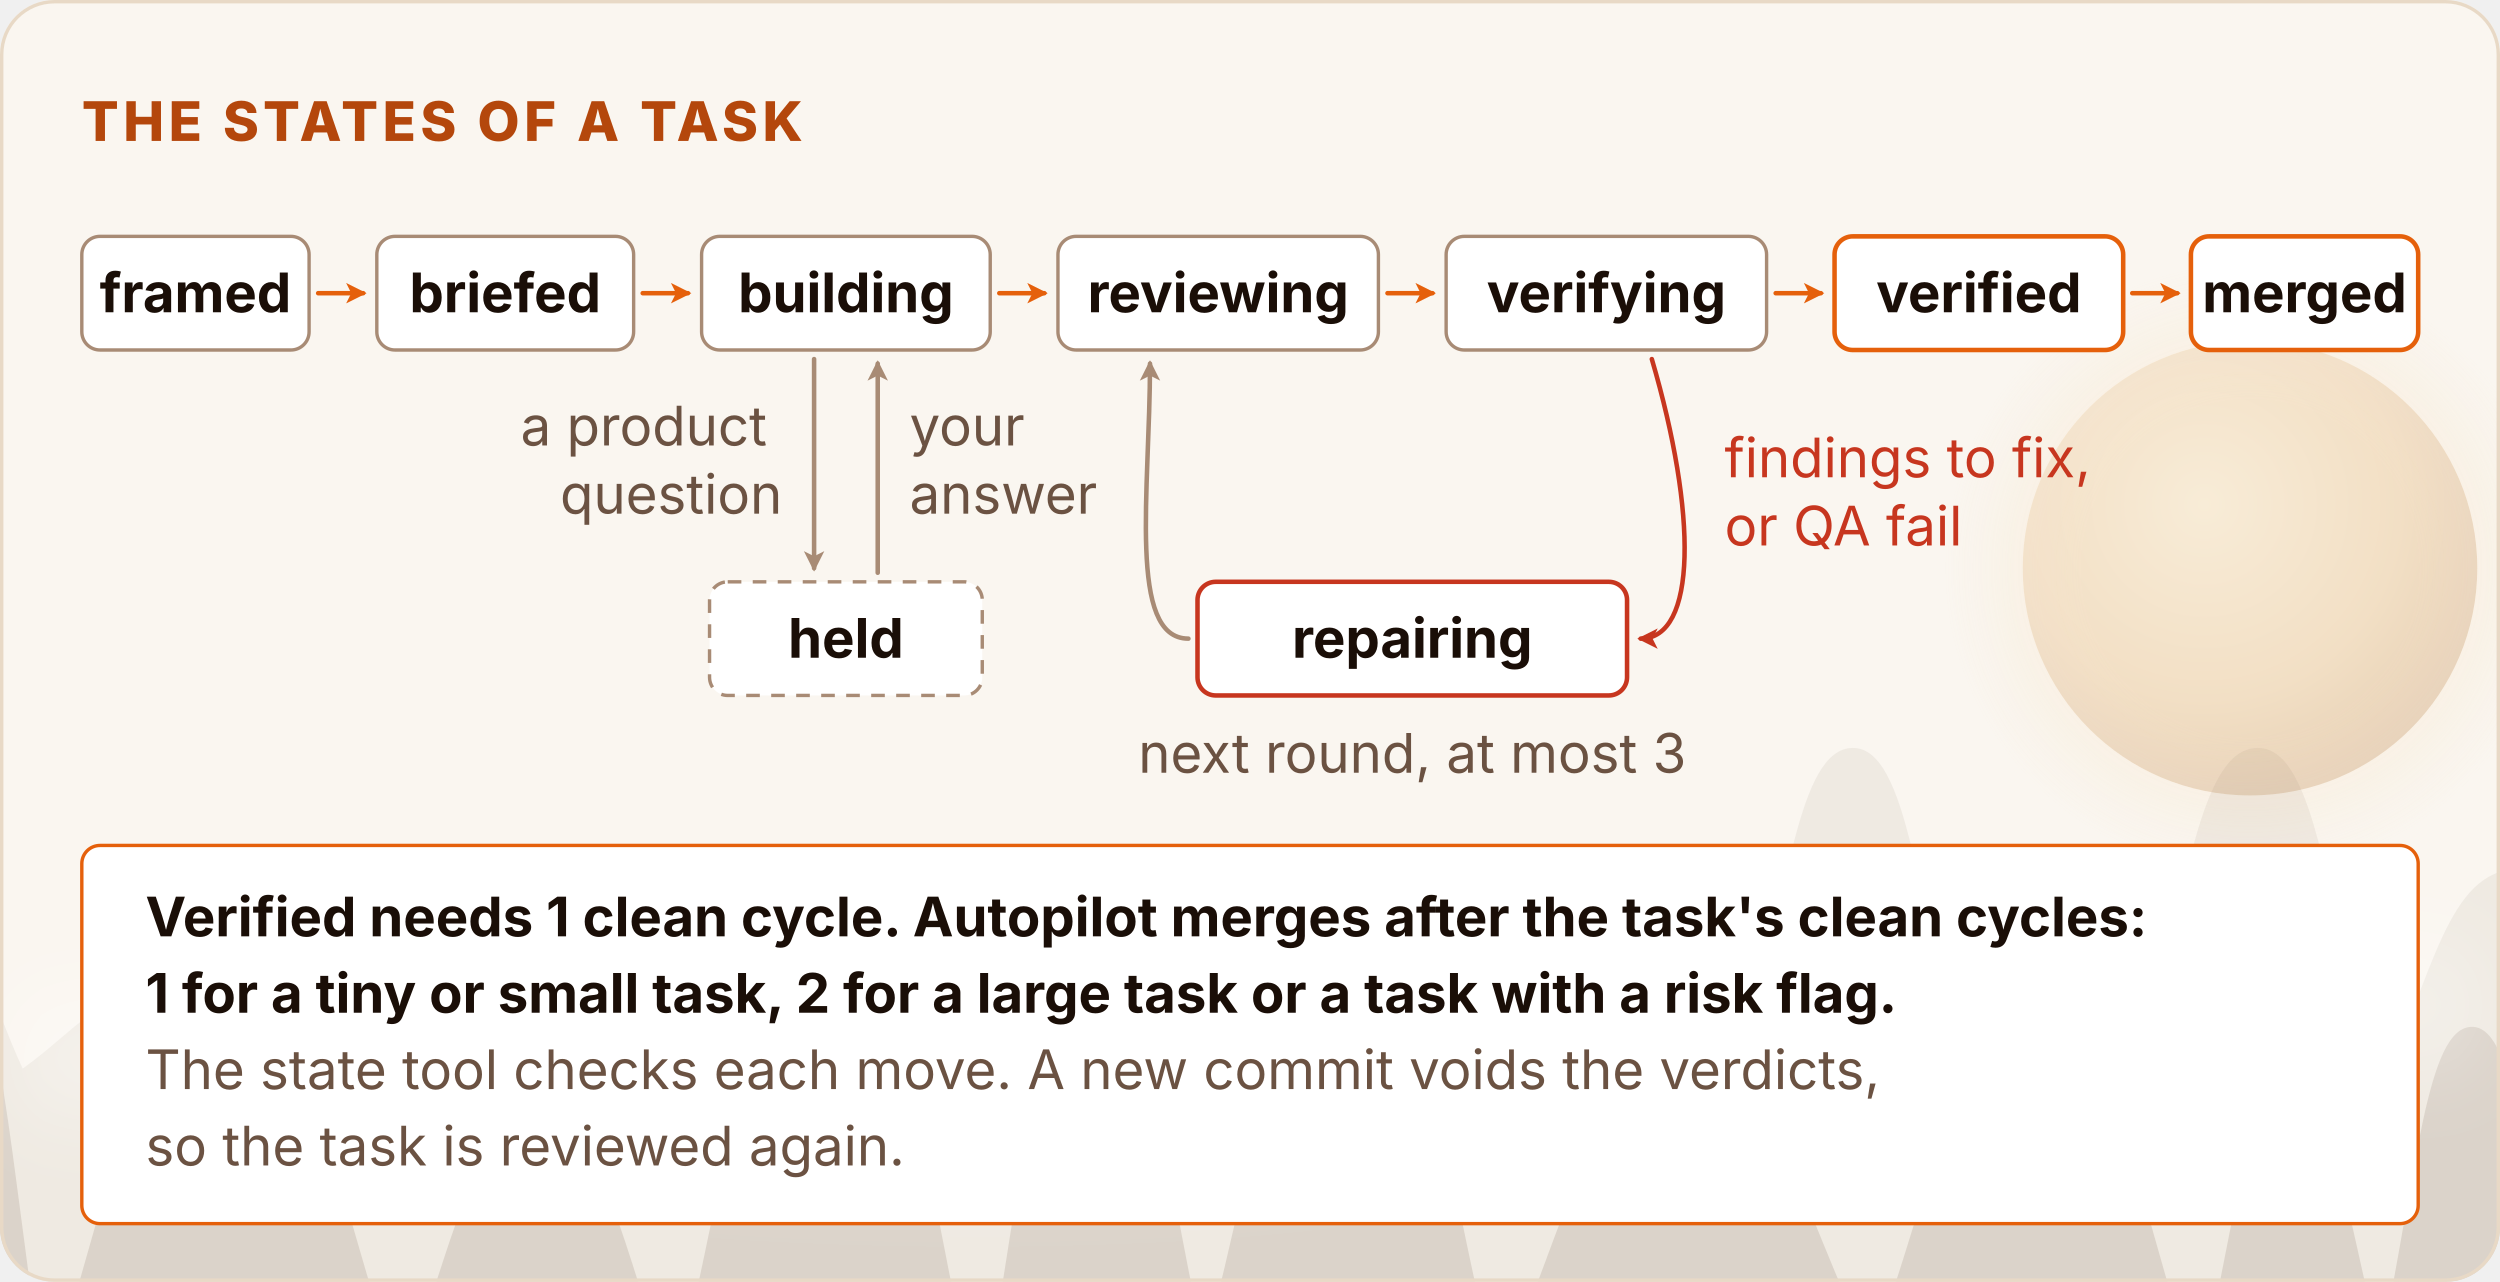
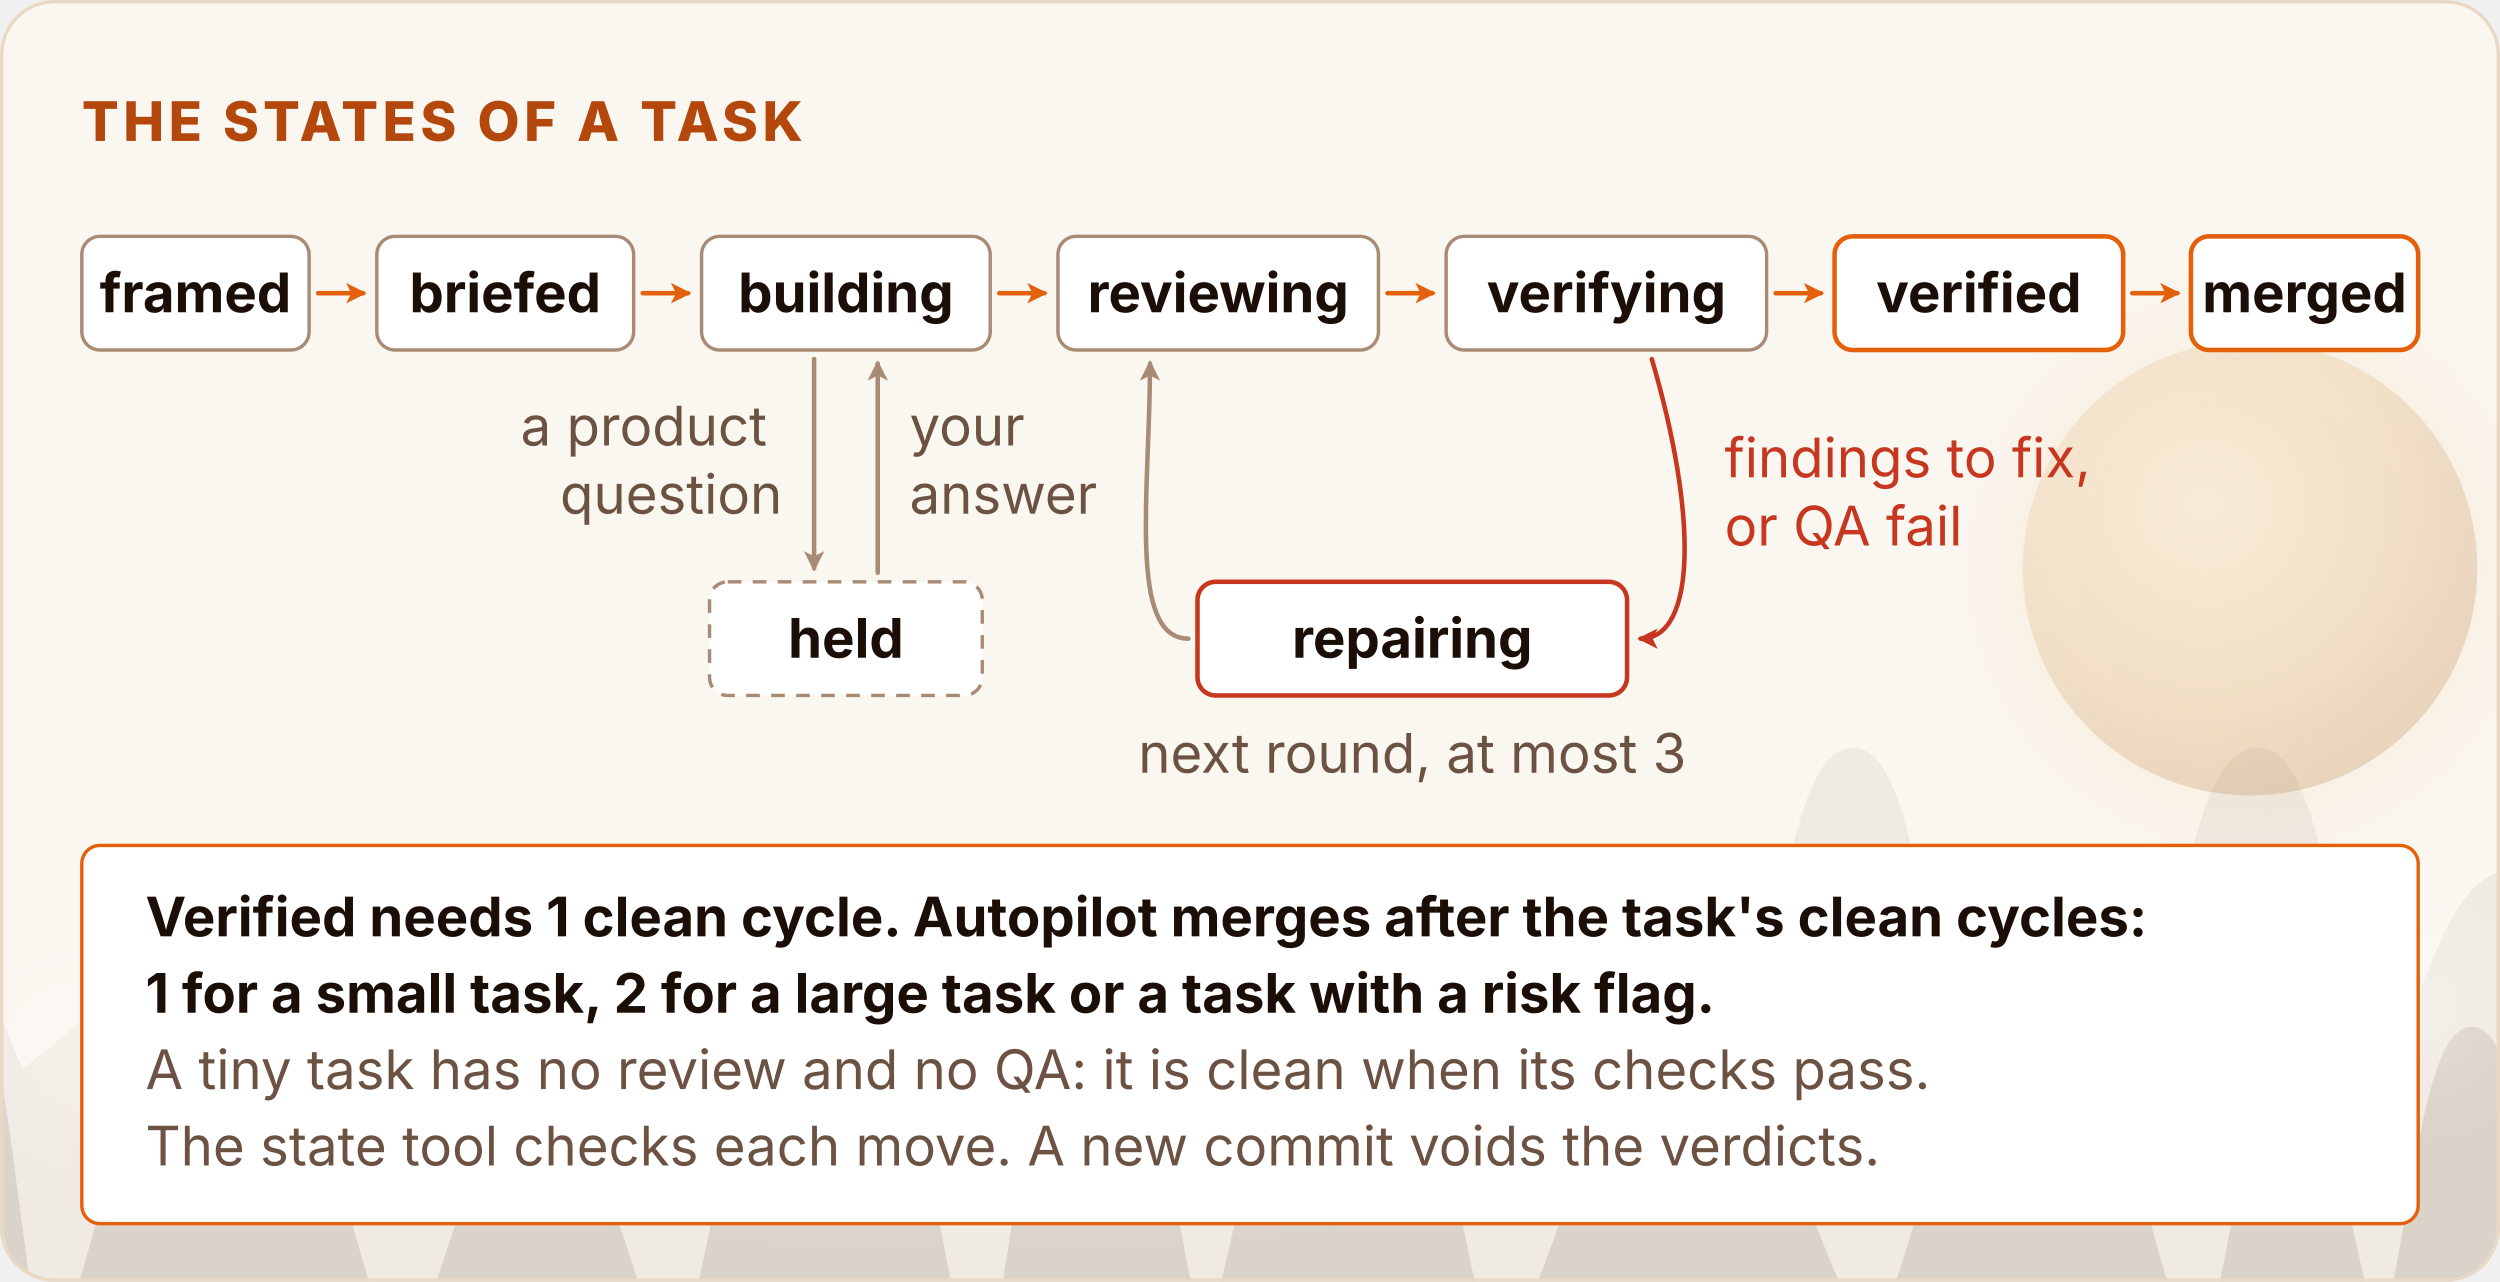
- <svg xmlns="http://www.w3.org/2000/svg" viewBox="0 0 1100 564" width="1100" height="564" role="img" aria-label="A task's life: framed, briefed, building, reviewing, verifying, verified, merged. A product question holds the task until your answer. Findings or a QA failure send it to repairing, then to review again, at most 3 rounds. Verified needs one clean cycle; autopilot merges after one for a tiny or small task, two for a large or risky one.">
+ <svg xmlns="http://www.w3.org/2000/svg" viewBox="0 0 1100 564" width="1100" height="564" role="img" aria-label="A task's life: framed, briefed, building, reviewing, verifying, verified, merged. A product question holds the task until your answer. Findings or a QA failure send it to repairing, then to review again, at most 3 rounds. Verified needs one clean cycle; autopilot merges after one for a small task, two for a large or risky one. A tiny task has no review and no QA: it is clean when its checks pass.">
  <style>.pulse{animation:pulse 5s ease-in-out infinite}@keyframes pulse{50%{opacity:.55}}@media (prefers-reduced-motion:reduce){.pulse{animation:none}}</style>
  <defs>
    <linearGradient id="lifecycle-l-sky" x1="0" y1="0" x2="0" y2="1">
      <stop offset="0" stop-color="#080605" />
      <stop offset="0.45" stop-color="#1B120C" />
      <stop offset="0.72" stop-color="#22160E" />
      <stop offset="1" stop-color="#0A0706" />
    </linearGradient>
    <radialGradient id="lifecycle-l-haze">
      <stop offset="0" stop-color="#FF8A2A" stop-opacity="0.6" />
      <stop offset="0.5" stop-color="#FF6A0F" stop-opacity="0.2" />
      <stop offset="1" stop-color="#FF6A0F" stop-opacity="0" />
    </radialGradient>
    <radialGradient id="lifecycle-l-moonglow">
      <stop offset="0.55" stop-color="#F2CD96" stop-opacity="0.5" />
      <stop offset="1" stop-color="#F2CD96" stop-opacity="0" />
    </radialGradient>
    <radialGradient id="lifecycle-l-moon" cx="0.4" cy="0.36" r="0.72">
      <stop offset="0" stop-color="#F8E7C6" />
      <stop offset="0.6" stop-color="#E4BC88" />
      <stop offset="1" stop-color="#B8844F" />
    </radialGradient>
    <radialGradient id="lifecycle-l-iris" cx="0.51" cy="0.52" r="0.56">
      <stop offset="0" stop-color="#FFF4C2" />
      <stop offset="0.16" stop-color="#FFD54A" />
      <stop offset="0.4" stop-color="#FDB022" />
      <stop offset="0.66" stop-color="#EE7A0C" />
      <stop offset="0.86" stop-color="#A83E08" />
      <stop offset="1" stop-color="#4A1803" />
    </radialGradient>
    <linearGradient id="lifecycle-l-lid" x1="0" y1="0.34" x2="0" y2="0.96">
      <stop offset="0" stop-color="#000" stop-opacity="0.85" />
      <stop offset="1" stop-color="#000" stop-opacity="0" />
    </linearGradient>
    <linearGradient id="lifecycle-l-markR" x1="0" y1="0.5" x2="1" y2="0.3">
      <stop offset="0" stop-color="#B83A0A" />
      <stop offset="0.55" stop-color="#FF6A0F" />
      <stop offset="1" stop-color="#FFB050" />
    </linearGradient>
    <linearGradient id="lifecycle-l-markL" x1="1" y1="0.5" x2="0" y2="0.3">
      <stop offset="0" stop-color="#B83A0A" />
      <stop offset="0.55" stop-color="#FF6A0F" />
      <stop offset="1" stop-color="#FFB050" />
    </linearGradient>
    <linearGradient id="lifecycle-l-skin" x1="0" y1="0" x2="0" y2="1">
      <stop offset="0" stop-color="#040202" />
      <stop offset="0.32" stop-color="#1A110B" />
      <stop offset="0.6" stop-color="#33231A" />
      <stop offset="0.86" stop-color="#2C1E14" />
      <stop offset="1" stop-color="#3A2618" />
    </linearGradient>
    <linearGradient id="lifecycle-l-robe" x1="0" y1="0" x2="0" y2="1">
      <stop offset="0" stop-color="#2B2018" />
      <stop offset="1" stop-color="#100B08" />
    </linearGradient>
    <linearGradient id="lifecycle-l-bust" x1="0" y1="0" x2="0" y2="1">
      <stop offset="0" stop-color="#2B2018" />
      <stop offset="1" stop-color="#0A0604" />
    </linearGradient>
    <linearGradient id="lifecycle-l-hood" x1="0" y1="0" x2="0" y2="1">
      <stop offset="0" stop-color="#382A1F" />
      <stop offset="1" stop-color="#18120D" />
    </linearGradient>
    <linearGradient id="lifecycle-l-rock" x1="0" y1="0" x2="0" y2="1">
      <stop offset="0" stop-color="#33271D" />
      <stop offset="1" stop-color="#0D0907" />
    </linearGradient>
    <radialGradient id="lifecycle-l-disc" cx="0.5" cy="0.42" r="0.62">
      <stop offset="0" stop-color="#3B2B1E" />
      <stop offset="1" stop-color="#100B08" />
    </radialGradient>
    <radialGradient id="lifecycle-l-orb" cx="0.4" cy="0.38" r="0.65">
      <stop offset="0" stop-color="#FFF6D0" />
      <stop offset="0.45" stop-color="#FFC93C" />
      <stop offset="1" stop-color="#FF6A0F" />
    </radialGradient>
    <linearGradient id="lifecycle-l-fall" x1="0" y1="0" x2="0" y2="1">
      <stop offset="0" stop-color="#F4E6CC" stop-opacity="0.95" />
      <stop offset="1" stop-color="#F4E6CC" stop-opacity="0" />
    </linearGradient>
    <linearGradient id="lifecycle-l-word" x1="0" y1="0" x2="0" y2="1">
      <stop offset="0.2" stop-color="#FFF8EC" />
      <stop offset="0.5" stop-color="#FFD27A" />
      <stop offset="0.72" stop-color="#FF8A2A" />
      <stop offset="0.9" stop-color="#E2470A" />
    </linearGradient>
    <linearGradient id="lifecycle-l-chief" x1="0" y1="0" x2="0" y2="1">
      <stop offset="0" stop-color="#FFA040" />
      <stop offset="1" stop-color="#F05A0A" />
    </linearGradient>
    <filter id="lifecycle-l-wordglow" x="-10%" y="-20%" width="120%" height="140%">
      <feGaussianBlur in="SourceAlpha" stdDeviation="10" result="b" />
      <feFlood flood-color="#FF6A0F" flood-opacity="0.7" />
      <feComposite in2="b" operator="in" result="g" />
      <feMerge>
        <feMergeNode in="g" />
        <feMergeNode in="SourceGraphic" />
      </feMerge>
    </filter>
    <filter id="lifecycle-l-glow" x="-50%" y="-50%" width="200%" height="200%">
      <feGaussianBlur in="SourceGraphic" stdDeviation="2.6" result="b" />
      <feMerge>
        <feMergeNode in="b" />
        <feMergeNode in="SourceGraphic" />
      </feMerge>
    </filter>
    <filter id="lifecycle-l-blur" x="-50%" y="-50%" width="200%" height="200%">
      <feGaussianBlur stdDeviation="14" />
    </filter>
    <filter id="lifecycle-l-mist" x="-30%" y="-200%" width="160%" height="500%">
      <feGaussianBlur stdDeviation="20" />
    </filter>
    <marker id="lifecycle-l-hot" viewBox="0 0 12 12" refX="10" refY="6" markerWidth="9" markerHeight="9" markerUnits="userSpaceOnUse" orient="auto-start-reverse">
      <path d="M0 0 L12 6 L0 12 L3 6 z" fill="#E5600B" />
    </marker>
    <marker id="lifecycle-l-muted" viewBox="0 0 12 12" refX="10" refY="6" markerWidth="9" markerHeight="9" markerUnits="userSpaceOnUse" orient="auto-start-reverse">
      <path d="M0 0 L12 6 L0 12 L3 6 z" fill="#A88B75" />
    </marker>
    <marker id="lifecycle-l-bad" viewBox="0 0 12 12" refX="10" refY="6" markerWidth="9" markerHeight="9" markerUnits="userSpaceOnUse" orient="auto-start-reverse">
      <path d="M0 0 L12 6 L0 12 L3 6 z" fill="#C7361F" />
    </marker>
    <marker id="lifecycle-l-loop" viewBox="0 0 12 12" refX="10" refY="6" markerWidth="9" markerHeight="9" markerUnits="userSpaceOnUse" orient="auto-start-reverse">
      <path d="M0 0 L12 6 L0 12 L3 6 z" fill="#B4470C" />
    </marker>
    <clipPath id="lifecycle-l-frame">
      <rect width="1100" height="564" rx="24" />
    </clipPath>
  </defs>
  <g clip-path="url(#lifecycle-l-frame)">
    <rect width="1100" height="564" rx="24" fill="#FAF6F0" />
    <circle cx="990" cy="250" r="134.4" fill="url(#lifecycle-l-moonglow)" opacity="0.4" />
    <circle cx="990" cy="250" r="100" fill="url(#lifecycle-l-moon)" opacity="0.3" />
    <path d="M-60 564 L-60 504 C-46 455.4 -42.5 415.7 -25 415.7 C-7.5 415.7 -4 440.2 10 470.2 C35.2 452 41.5 437.2 72.9 437.2 C104.4 437.2 110.6 454.2 135.8 475.1 C161 422.3 167.3 379.1 198.8 379.1 C230.3 379.1 236.6 425.4 261.8 482.1 C288.2 426.8 294.9 381.7 327.9 381.7 C361 381.7 367.6 421.8 394.1 470.8 C409.8 417.3 413.8 373.5 433.5 373.5 C453.2 373.5 457.1 415.9 472.9 467.6 C487 427.6 490.5 394.9 508.1 394.9 C525.7 394.9 529.2 441.6 543.3 498.8 C564.5 459.6 569.8 427.6 596.4 427.6 C623 427.6 628.3 460.3 649.5 500.1 C673 468.4 678.8 442.5 708.2 442.5 C737.5 442.5 743.3 455.5 766.8 471.3 C786.2 393.1 791 329.1 815.3 329.1 C839.5 329.1 844.3 397.6 863.7 481.5 C879.4 456.1 883.3 435.4 902.8 435.4 C922.3 435.4 926.3 449.7 941.9 467.2 C962.5 391.2 967.7 329.1 993.5 329.1 C1019.4 329.1 1024.5 399.5 1045.2 485.5 C1070.5 428.8 1076.8 382.4 1108.4 382.4 C1140 382.4 1146.4 426.7 1171.7 480.8 L1171.7 564 Z" fill="#8C7867" opacity="0.1" />
    <path d="M-60 564 L-60 624 C-44 514.4 -40 424.8 -20 424.8 C0 424.8 4 509.2 20 612.3 C51.3 518.9 59.2 442.5 98.3 442.5 C137.4 442.5 145.2 517.2 176.5 608.6 C200.6 546 206.6 494.9 236.6 494.9 C266.6 494.9 272.7 547.2 296.7 611.1 C323.6 501.3 330.3 411.5 363.9 411.5 C397.5 411.5 404.2 507 431.1 623.6 C450.8 517.3 455.8 430.3 480.5 430.3 C505.2 430.3 510.2 503.4 530 592.8 C555.8 496.1 562.2 417 594.5 417 C626.7 417 633.2 503 659 608 C691.8 533.3 700.1 472.1 741.2 472.1 C782.3 472.1 790.5 527.7 823.4 595.6 C852.2 516.9 859.4 452.5 895.4 452.5 C931.4 452.5 938.6 522.8 967.4 608.7 C983.5 539 987.5 482 1007.5 482 C1027.5 482 1031.5 531.8 1047.5 592.7 C1063.6 515.2 1067.6 451.8 1087.7 451.8 C1107.8 451.8 1111.8 521 1127.8 605.5 C1149.9 520.8 1155.4 451.5 1183 451.5 C1210.6 451.5 1216.1 517.5 1238.2 598.1 L1238.2 564 Z" fill="#8C7867" opacity="0.2" />
    <ellipse cx="140" cy="465.6" rx="201.8" ry="26" fill="#FFFFFF" opacity="0.4" filter="url(#lifecycle-l-mist)" />
    <ellipse cx="427.9" cy="486.6" rx="215.1" ry="26" fill="#FFFFFF" opacity="0.4" filter="url(#lifecycle-l-mist)" />
    <ellipse cx="743" cy="478.3" rx="242.7" ry="26" fill="#FFFFFF" opacity="0.3" filter="url(#lifecycle-l-mist)" />
    <ellipse cx="999.4" cy="442.3" rx="217.1" ry="26" fill="#FFFFFF" opacity="0.3" filter="url(#lifecycle-l-mist)" />
    <text x="36" y="62" font-family="-apple-system, BlinkMacSystemFont, 'Segoe UI', Inter, Helvetica, Arial, sans-serif" font-size="24" font-weight="800" fill="#B4470C" text-anchor="start" letter-spacing="2">
      <tspan x="36" dy="0">THE STATES OF A TASK</tspan>
    </text>
    <rect x="36" y="104" width="100" height="50" rx="8" fill="#FFFFFF" stroke="#A88B75" stroke-width="1.5" />
    <text x="86" y="137.4" font-family="-apple-system, BlinkMacSystemFont, 'Segoe UI', Inter, Helvetica, Arial, sans-serif" font-size="24" font-weight="700" fill="#1A0E07" text-anchor="middle">
      <tspan x="86" dy="0">framed</tspan>
    </text>
    <path d="M140 129 L 159.8 129" fill="none" stroke="#E5600B" stroke-width="2" stroke-linecap="round" stroke-linejoin="round" marker-end="url(#lifecycle-l-hot)" />
    <rect x="165.8" y="104" width="113" height="50" rx="8" fill="#FFFFFF" stroke="#A88B75" stroke-width="1.5" />
    <text x="222.3" y="137.4" font-family="-apple-system, BlinkMacSystemFont, 'Segoe UI', Inter, Helvetica, Arial, sans-serif" font-size="24" font-weight="700" fill="#1A0E07" text-anchor="middle">
      <tspan x="222.3" dy="0">briefed</tspan>
    </text>
    <path d="M282.8 129 L 302.7 129" fill="none" stroke="#E5600B" stroke-width="2" stroke-linecap="round" stroke-linejoin="round" marker-end="url(#lifecycle-l-hot)" />
    <rect x="308.7" y="104" width="127" height="50" rx="8" fill="#FFFFFF" stroke="#A88B75" stroke-width="1.5" />
    <text x="372.2" y="137.4" font-family="-apple-system, BlinkMacSystemFont, 'Segoe UI', Inter, Helvetica, Arial, sans-serif" font-size="24" font-weight="700" fill="#1A0E07" text-anchor="middle">
      <tspan x="372.2" dy="0">building</tspan>
    </text>
    <path d="M439.7 129 L 459.5 129" fill="none" stroke="#E5600B" stroke-width="2" stroke-linecap="round" stroke-linejoin="round" marker-end="url(#lifecycle-l-hot)" />
    <rect x="465.5" y="104" width="141" height="50" rx="8" fill="#FFFFFF" stroke="#A88B75" stroke-width="1.5" />
    <text x="536" y="137.4" font-family="-apple-system, BlinkMacSystemFont, 'Segoe UI', Inter, Helvetica, Arial, sans-serif" font-size="24" font-weight="700" fill="#1A0E07" text-anchor="middle">
      <tspan x="536" dy="0">reviewing</tspan>
    </text>
    <path d="M610.5 129 L 630.3 129" fill="none" stroke="#E5600B" stroke-width="2" stroke-linecap="round" stroke-linejoin="round" marker-end="url(#lifecycle-l-hot)" />
    <rect x="636.3" y="104" width="141" height="50" rx="8" fill="#FFFFFF" stroke="#A88B75" stroke-width="1.5" />
    <text x="706.8" y="137.4" font-family="-apple-system, BlinkMacSystemFont, 'Segoe UI', Inter, Helvetica, Arial, sans-serif" font-size="24" font-weight="700" fill="#1A0E07" text-anchor="middle">
      <tspan x="706.8" dy="0">verifying</tspan>
    </text>
    <path d="M781.3 129 L 801.2 129" fill="none" stroke="#E5600B" stroke-width="2" stroke-linecap="round" stroke-linejoin="round" marker-end="url(#lifecycle-l-hot)" />
    <rect x="807.2" y="104" width="127" height="50" rx="8" fill="#FFFFFF" stroke="#E5600B" stroke-width="2" />
    <text x="870.7" y="137.4" font-family="-apple-system, BlinkMacSystemFont, 'Segoe UI', Inter, Helvetica, Arial, sans-serif" font-size="24" font-weight="700" fill="#1A0E07" text-anchor="middle">
      <tspan x="870.7" dy="0">verified</tspan>
    </text>
    <path d="M938.2 129 L 958 129" fill="none" stroke="#E5600B" stroke-width="2" stroke-linecap="round" stroke-linejoin="round" marker-end="url(#lifecycle-l-hot)" />
    <rect x="964" y="104" width="100" height="50" rx="8" fill="#FFFFFF" stroke="#E5600B" stroke-width="2" />
    <text x="1014" y="137.4" font-family="-apple-system, BlinkMacSystemFont, 'Segoe UI', Inter, Helvetica, Arial, sans-serif" font-size="24" font-weight="700" fill="#1A0E07" text-anchor="middle">
      <tspan x="1014" dy="0">merged</tspan>
    </text>
    <path d="M358.2 158 L 358.2 250" fill="none" stroke="#A88B75" stroke-width="2" stroke-linecap="round" stroke-linejoin="round" marker-end="url(#lifecycle-l-muted)" />
    <path d="M386.2 252 L 386.2 160" fill="none" stroke="#A88B75" stroke-width="2" stroke-linecap="round" stroke-linejoin="round" marker-end="url(#lifecycle-l-muted)" />
    <text x="344.2" y="196" font-family="-apple-system, BlinkMacSystemFont, 'Segoe UI', Inter, Helvetica, Arial, sans-serif" font-size="24" font-weight="400" fill="#6B5242" text-anchor="end">
      <tspan x="344.2" dy="0">a product</tspan>
      <tspan x="344.2" dy="30">question</tspan>
    </text>
    <text x="400.2" y="196" font-family="-apple-system, BlinkMacSystemFont, 'Segoe UI', Inter, Helvetica, Arial, sans-serif" font-size="24" font-weight="400" fill="#6B5242" text-anchor="start">
      <tspan x="400.2" dy="0">your</tspan>
      <tspan x="400.2" dy="30">answer</tspan>
    </text>
    <rect x="312.2" y="256" width="120" height="50" rx="8" fill="#FFFFFF" stroke="#A88B75" stroke-width="1.5" stroke-dasharray="6 5" />
    <text x="372.2" y="289.4" font-family="-apple-system, BlinkMacSystemFont, 'Segoe UI', Inter, Helvetica, Arial, sans-serif" font-size="24" font-weight="700" fill="#1A0E07" text-anchor="middle">
      <tspan x="372.2" dy="0">held</tspan>
    </text>
    <path d="M726.8 158 C 746.8 226, 746.8 281, 721.9 281" fill="none" stroke="#C7361F" stroke-width="2" stroke-linecap="round" stroke-linejoin="round" marker-end="url(#lifecycle-l-bad)" />
    <text x="758.8" y="210" font-family="-apple-system, BlinkMacSystemFont, 'Segoe UI', Inter, Helvetica, Arial, sans-serif" font-size="24" font-weight="400" fill="#C7361F" text-anchor="start">
      <tspan x="758.8" dy="0">findings to fix,</tspan>
      <tspan x="758.8" dy="30">or QA fail</tspan>
    </text>
    <path d="M522.9 281 C 496 281, 506 216, 506 160" fill="none" stroke="#A88B75" stroke-width="2" stroke-linecap="round" stroke-linejoin="round" marker-end="url(#lifecycle-l-muted)" />
    <rect x="526.9" y="256" width="189" height="50" rx="8" fill="#FFFFFF" stroke="#C7361F" stroke-width="2" />
    <text x="621.4" y="289.4" font-family="-apple-system, BlinkMacSystemFont, 'Segoe UI', Inter, Helvetica, Arial, sans-serif" font-size="24" font-weight="700" fill="#1A0E07" text-anchor="middle">
      <tspan x="621.4" dy="0">repairing</tspan>
    </text>
    <text x="621.4" y="340" font-family="-apple-system, BlinkMacSystemFont, 'Segoe UI', Inter, Helvetica, Arial, sans-serif" font-size="24" font-weight="400" fill="#6B5242" text-anchor="middle">
      <tspan x="621.4" dy="0">next round, at most 3</tspan>
    </text>
    <rect x="36" y="372" width="1028" height="166.4" rx="8" fill="#FFFFFF" stroke="#E5600B" stroke-width="1.5" />
    <text x="64" y="412" font-family="-apple-system, BlinkMacSystemFont, 'Segoe UI', Inter, Helvetica, Arial, sans-serif" font-size="24" font-weight="700" fill="#1A0E07" text-anchor="start">
      <tspan x="64" dy="0">Verified needs 1 clean cycle. Autopilot merges after the task's clean cycles:</tspan>
-       <tspan x="64" dy="33.6">1 for a tiny or small task, 2 for a large task or a task with a risk flag.</tspan>
+       <tspan x="64" dy="33.6">1 for a small task, 2 for a large task or a task with a risk flag.</tspan>
    </text>
    <text x="64" y="479.2" font-family="-apple-system, BlinkMacSystemFont, 'Segoe UI', Inter, Helvetica, Arial, sans-serif" font-size="24" font-weight="400" fill="#6B5242" text-anchor="start">
-       <tspan x="64" dy="0">The state tool checks each move. A new commit voids the verdicts,</tspan>
-       <tspan x="64" dy="33.6">so the task is reviewed again.</tspan>
+       <tspan x="64" dy="0">A tiny task has no review and no QA: it is clean when its checks pass.</tspan>
+       <tspan x="64" dy="33.6">The state tool checks each move. A new commit voids the verdicts.</tspan>
    </text>
  </g>
  <rect x="0.75" y="0.75" width="1098.5" height="562.5" rx="23.25" fill="none" stroke="#E8D9C6" stroke-width="1.5" />
</svg>
